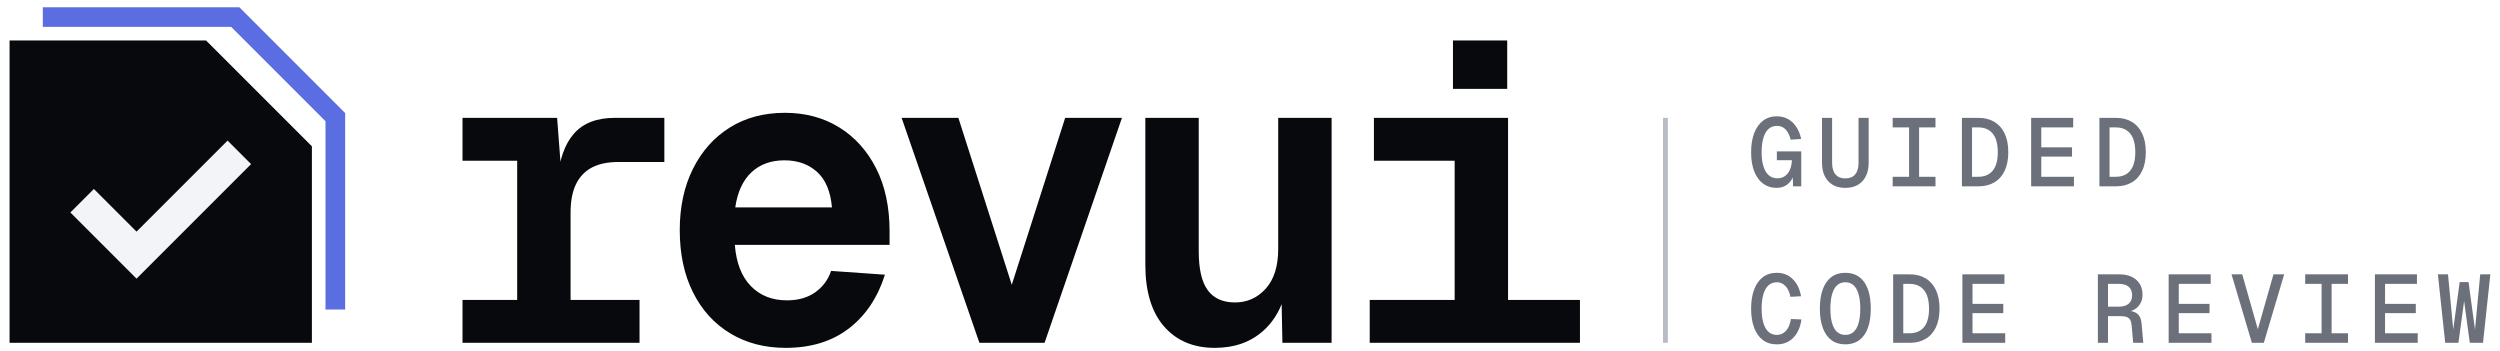
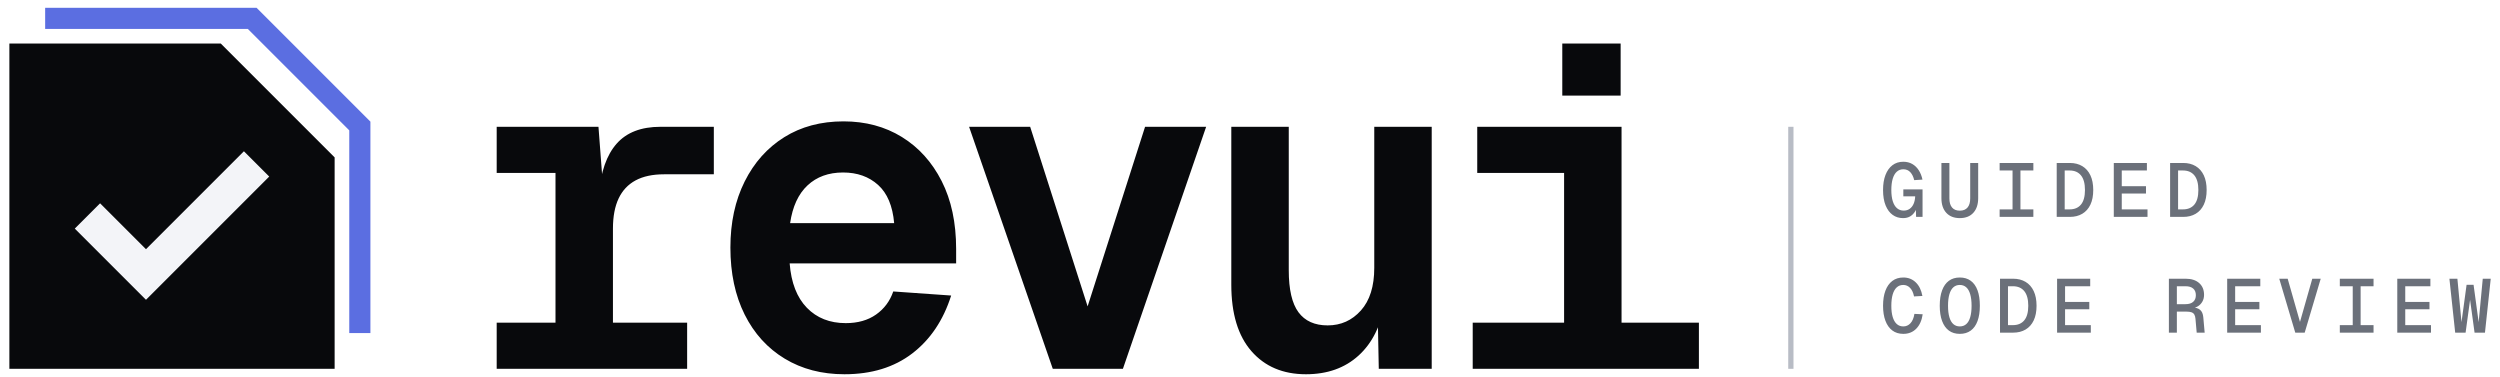
- <svg xmlns="http://www.w3.org/2000/svg" viewBox="118.0 89.8 1020.6 143.2" width="1021" height="143" role="img" aria-label="revui">
+ <svg xmlns="http://www.w3.org/2000/svg" viewBox="118.0 89.8 949.2 143.2" width="949" height="143" role="img" aria-label="revui">
  <g transform="translate(121.0 92.758) scale(1.236411)">
    <path d="M11 3.25H74.65L107.75 36.35V100" fill="none" stroke="#5B6EE1" stroke-width="6.5" />
    <path d="M0 11H65L100 46V111H0Z" fill="#08090C" />
    <path d="M24 64L42 82L76 48" fill="none" stroke="#F3F4F8" stroke-width="11" />
  </g>
  <path fill="#08090C" d="M306.242 230.0V212.46H338.055L328.597 221.746V146.082L338.055 155.54H306.242V138.0H344.933L346.997 165.17L345.105 163.622Q346.137 150.897 351.812 144.449Q357.487 138.0 368.492 138.0H388.784V156.056H369.868Q363.333 156.056 359.034 158.378Q354.735 160.699 352.586 165.256Q350.436 169.813 350.436 176.692V221.746L341.15 212.46H378.638V230.0Z M438.419 232.064Q425.522 232.064 415.72 226.131Q405.918 220.198 400.501 209.364Q395.084 198.531 395.084 183.914Q395.084 169.641 400.501 158.807Q405.918 147.974 415.548 141.955Q425.178 135.936 438.075 135.936Q450.628 135.936 460.258 141.869Q469.888 147.802 475.391 158.636Q480.894 169.469 480.894 184.43V189.933H417.611Q418.471 200.938 424.146 206.785Q429.821 212.632 438.935 212.632Q445.813 212.632 450.456 209.364Q455.099 206.097 456.991 200.594L479.002 202.142Q474.531 216.243 464.213 224.153Q453.895 232.064 438.419 232.064ZM417.783 174.628H457.335Q456.475 164.826 451.23 160.097Q445.985 155.368 437.903 155.368Q429.649 155.368 424.404 160.269Q419.159 165.17 417.783 174.628Z M517.631 230.0 485.818 138.0H509.033L530.872 206.269L552.712 138.0H575.927L544.286 230.0Z M613.868 232.064Q600.799 232.064 593.147 223.293Q585.494 214.523 585.494 198.015V138.0H607.334V192.512Q607.334 203.518 611.031 208.505Q614.728 213.492 622.122 213.492Q629.689 213.492 634.762 207.817Q639.835 202.142 639.835 191.652V138.0H661.674V230.0H641.554L641.038 204.034L643.79 204.893Q641.726 217.791 633.902 224.927Q626.078 232.064 613.868 232.064Z M677.26 230.0V212.46H711.997V146.082L721.455 155.54H678.98V138.0H733.836V212.46H763.242V230.0H733.836H711.997ZM711.309 126.135V106.359H733.492V126.135Z" />
  <rect x="797.2" y="138.0" width="2" height="92.0" fill="#B8BCC5" />
-   <path fill="#6B707A" d="M843.613 166.631Q840.577 166.631 838.25 164.975Q835.923 163.318 834.582 160.065Q833.242 156.811 833.242 152.039Q833.242 147.504 834.504 144.231Q835.766 140.958 838.112 139.163Q840.459 137.369 843.732 137.369Q846.374 137.369 848.385 138.513Q850.397 139.656 851.757 141.746Q853.118 143.837 853.709 146.637L849.411 146.913Q848.819 144.349 847.419 142.811Q846.019 141.273 843.771 141.273Q841.799 141.273 840.399 142.515Q838.999 143.758 838.27 146.163Q837.54 148.569 837.54 152.039Q837.54 155.47 838.29 157.856Q839.039 160.242 840.478 161.485Q841.918 162.727 843.968 162.727Q845.782 162.727 847.084 161.8Q848.385 160.873 849.115 159.197Q849.844 157.521 849.923 155.313H843.771V151.724H853.749V166.0H850.397L850.199 159.572L851.264 159.532Q850.83 161.544 849.864 163.161Q848.898 164.777 847.36 165.704Q845.822 166.631 843.613 166.631Z M871.771 166.631Q867.275 166.631 864.752 163.87Q862.228 161.11 862.228 156.259V138.0H866.368V156.417Q866.368 159.493 867.749 161.13Q869.129 162.766 871.771 162.766Q874.413 162.766 875.794 161.13Q877.174 159.493 877.174 156.417V138.0H881.315V156.259Q881.315 161.11 878.791 163.87Q876.267 166.631 871.771 166.631Z M891.135 166.0V162.096H897.839V141.904H891.135V138.0H908.644V141.904H901.94V162.096H908.644V166.0Z M919.45 166.0V138.0H926.273Q929.98 138.0 932.721 139.637Q935.461 141.273 936.94 144.408Q938.419 147.544 938.419 152.039Q938.419 156.535 936.94 159.651Q935.461 162.766 932.721 164.383Q929.98 166.0 926.273 166.0ZM923.591 162.096H926.154Q929.98 162.096 932.05 159.592Q934.121 157.087 934.121 152.039Q934.121 146.992 932.05 144.448Q929.98 141.904 926.154 141.904H923.591Z M947.766 166.0V138.0H964.96V141.904H951.906V150.068H964.487V153.854H951.906V162.096H965.275V166.0Z M975.687 166.0V138.0H982.509Q986.216 138.0 988.957 139.637Q991.698 141.273 993.177 144.408Q994.656 147.544 994.656 152.039Q994.656 156.535 993.177 159.651Q991.698 162.766 988.957 164.383Q986.216 166.0 982.509 166.0ZM979.828 162.096H982.391Q986.216 162.096 988.287 159.592Q990.357 157.087 990.357 152.039Q990.357 146.992 988.287 144.448Q986.216 141.904 982.391 141.904H979.828Z M843.771 230.631Q840.38 230.631 838.033 228.856Q835.687 227.082 834.464 223.808Q833.242 220.535 833.242 216.039Q833.242 211.504 834.464 208.231Q835.687 204.958 838.033 203.163Q840.38 201.369 843.771 201.369Q847.597 201.369 850.219 203.893Q852.842 206.417 853.67 210.952L849.332 211.189Q848.74 208.27 847.261 206.752Q845.782 205.234 843.771 205.234Q841.721 205.234 840.34 206.496Q838.96 207.758 838.25 210.163Q837.54 212.569 837.54 216.039Q837.54 219.47 838.25 221.856Q838.96 224.242 840.34 225.504Q841.721 226.766 843.771 226.766Q845.94 226.766 847.478 225.11Q849.016 223.454 849.529 220.259L853.828 220.456Q853.118 225.268 850.475 227.949Q847.833 230.631 843.771 230.631Z M871.771 230.631Q868.419 230.631 866.112 228.935Q863.805 227.239 862.582 223.966Q861.36 220.693 861.36 216.039Q861.36 211.307 862.582 208.034Q863.805 204.761 866.112 203.065Q868.419 201.369 871.771 201.369Q875.123 201.369 877.45 203.065Q879.777 204.761 880.98 208.034Q882.182 211.307 882.182 216.039Q882.182 220.693 880.98 223.966Q879.777 227.239 877.45 228.935Q875.123 230.631 871.771 230.631ZM871.771 226.766Q873.743 226.766 875.104 225.583Q876.464 224.4 877.174 221.994Q877.884 219.589 877.884 216.039Q877.884 212.49 877.174 210.065Q876.464 207.639 875.104 206.437Q873.743 205.234 871.771 205.234Q869.799 205.234 868.439 206.437Q867.078 207.639 866.368 210.065Q865.659 212.49 865.659 216.039Q865.659 219.589 866.368 221.994Q867.078 224.4 868.439 225.583Q869.799 226.766 871.771 226.766Z M891.332 230.0V202.0H898.154Q901.861 202.0 904.602 203.637Q907.343 205.273 908.822 208.408Q910.301 211.544 910.301 216.039Q910.301 220.535 908.822 223.651Q907.343 226.766 904.602 228.383Q901.861 230.0 898.154 230.0ZM895.473 226.096H898.036Q901.861 226.096 903.932 223.592Q906.002 221.087 906.002 216.039Q906.002 210.992 903.932 208.448Q901.861 205.904 898.036 205.904H895.473Z M919.647 230.0V202.0H936.842V205.904H923.788V214.068H936.368V217.854H923.788V226.096H937.157V230.0Z M975.056 230.0V202.0H983.771Q988.228 202.0 990.771 204.248Q993.315 206.496 993.315 210.361Q993.315 212.372 992.428 213.91Q991.54 215.448 990.101 216.315Q988.661 217.183 987.044 217.301L986.887 216.828Q989.805 216.946 991.244 218.149Q992.684 219.352 992.921 222.034L993.63 230.0H989.49L988.859 222.823Q988.74 221.442 988.267 220.614Q987.794 219.786 986.808 219.431Q985.822 219.076 984.087 219.076H979.197V230.0ZM979.197 215.211H983.692Q986.295 215.211 987.675 213.989Q989.056 212.766 989.056 210.558Q989.056 208.31 987.675 207.107Q986.295 205.904 983.692 205.904H979.197Z M1004.002 230.0V202.0H1021.197V205.904H1008.143V214.068H1020.723V217.854H1008.143V226.096H1021.512V230.0Z M1038.036 230.0 1029.715 202.0H1034.092L1041.112 226.648H1039.85L1046.87 202.0H1051.247L1042.926 230.0Z M1059.844 230.0V226.096H1066.549V205.904H1059.844V202.0H1077.354V205.904H1070.65V226.096H1077.354V230.0Z M1088.357 230.0V202.0H1105.552V205.904H1092.498V214.068H1105.078V217.854H1092.498V226.096H1105.867V230.0Z M1117.106 230.0 1114.109 202.0H1118.25L1120.577 226.608H1120.104L1123.022 205.155H1126.65L1129.568 226.608H1129.095L1131.422 202.0H1135.563L1132.566 230.0H1127.163L1124.363 209.493H1125.309L1122.509 230.0Z" />
+   <path fill="#6B707A" d="M840.835 172.712Q838.612 172.712 836.909 171.499Q835.205 170.287 834.223 167.905Q833.242 165.523 833.242 162.029Q833.242 158.708 834.166 156.312Q835.09 153.915 836.807 152.602Q838.525 151.288 840.922 151.288Q842.856 151.288 844.329 152.125Q845.802 152.963 846.798 154.493Q847.794 156.023 848.227 158.073L845.08 158.275Q844.647 156.399 843.622 155.273Q842.597 154.146 840.951 154.146Q839.507 154.146 838.482 155.056Q837.457 155.965 836.923 157.727Q836.389 159.488 836.389 162.029Q836.389 164.541 836.937 166.288Q837.486 168.035 838.54 168.944Q839.594 169.854 841.095 169.854Q842.423 169.854 843.376 169.175Q844.329 168.496 844.863 167.269Q845.397 166.042 845.455 164.425H840.951V161.798H848.256V172.25H845.802L845.657 167.544L846.437 167.515Q846.119 168.987 845.412 170.171Q844.704 171.355 843.578 172.033Q842.452 172.712 840.835 172.712Z M862.417 172.712Q859.125 172.712 857.277 170.691Q855.429 168.67 855.429 165.118V151.75H858.461V165.234Q858.461 167.486 859.472 168.684Q860.482 169.882 862.417 169.882Q864.351 169.882 865.362 168.684Q866.372 167.486 866.372 165.234V151.75H869.404V165.118Q869.404 168.67 867.556 170.691Q865.708 172.712 862.417 172.712Z M877.559 172.25V169.392H882.468V154.608H877.559V151.75H890.379V154.608H885.47V169.392H890.379V172.25Z M899.256 172.25V151.75H904.251Q906.965 151.75 908.972 152.948Q910.978 154.146 912.061 156.442Q913.144 158.737 913.144 162.029Q913.144 165.32 912.061 167.601Q910.978 169.882 908.972 171.066Q906.965 172.25 904.251 172.25ZM902.288 169.392H904.164Q906.965 169.392 908.481 167.558Q909.997 165.725 909.997 162.029Q909.997 158.333 908.481 156.471Q906.965 154.608 904.164 154.608H902.288Z M920.953 172.25V151.75H933.541V154.608H923.984V160.585H933.195V163.357H923.984V169.392H933.772V172.25Z M942.361 172.25V151.75H947.356Q950.07 151.75 952.077 152.948Q954.083 154.146 955.166 156.442Q956.249 158.737 956.249 162.029Q956.249 165.32 955.166 167.601Q954.083 169.882 952.077 171.066Q950.07 172.25 947.356 172.25ZM945.392 169.392H947.269Q950.07 169.392 951.586 167.558Q953.102 165.725 953.102 162.029Q953.102 158.333 951.586 156.471Q950.07 154.608 947.269 154.608H945.392Z M840.951 216.712Q838.468 216.712 836.75 215.413Q835.032 214.113 834.137 211.717Q833.242 209.32 833.242 206.029Q833.242 202.708 834.137 200.312Q835.032 197.915 836.75 196.602Q838.468 195.288 840.951 195.288Q843.752 195.288 845.672 197.136Q847.592 198.984 848.198 202.304L845.022 202.477Q844.589 200.341 843.506 199.229Q842.423 198.118 840.951 198.118Q839.449 198.118 838.439 199.042Q837.428 199.965 836.909 201.727Q836.389 203.488 836.389 206.029Q836.389 208.541 836.909 210.288Q837.428 212.035 838.439 212.958Q839.449 213.882 840.951 213.882Q842.539 213.882 843.665 212.67Q844.791 211.457 845.166 209.118L848.313 209.263Q847.794 212.785 845.859 214.749Q843.925 216.712 840.951 216.712Z M862.417 216.712Q859.962 216.712 858.273 215.47Q856.584 214.229 855.689 211.832Q854.794 209.436 854.794 206.029Q854.794 202.564 855.689 200.168Q856.584 197.771 858.273 196.53Q859.962 195.288 862.417 195.288Q864.871 195.288 866.574 196.53Q868.278 197.771 869.158 200.168Q870.039 202.564 870.039 206.029Q870.039 209.436 869.158 211.832Q868.278 214.229 866.574 215.47Q864.871 216.712 862.417 216.712ZM862.417 213.882Q863.86 213.882 864.856 213.016Q865.852 212.15 866.372 210.389Q866.892 208.627 866.892 206.029Q866.892 203.43 866.372 201.655Q865.852 199.879 864.856 198.998Q863.86 198.118 862.417 198.118Q860.973 198.118 859.977 198.998Q858.981 199.879 858.461 201.655Q857.941 203.43 857.941 206.029Q857.941 208.627 858.461 210.389Q858.981 212.15 859.977 213.016Q860.973 213.882 862.417 213.882Z M877.703 216.25V195.75H882.699Q885.413 195.75 887.419 196.948Q889.426 198.146 890.509 200.442Q891.592 202.737 891.592 206.029Q891.592 209.32 890.509 211.601Q889.426 213.882 887.419 215.066Q885.413 216.25 882.699 216.25ZM880.735 213.392H882.612Q885.413 213.392 886.928 211.558Q888.444 209.725 888.444 206.029Q888.444 202.333 886.928 200.471Q885.413 198.608 882.612 198.608H880.735Z M899.4 216.25V195.75H911.989V198.608H902.432V204.585H911.642V207.357H902.432V213.392H912.22V216.25Z M941.899 216.25V195.75H948.28Q951.542 195.75 953.405 197.396Q955.267 199.042 955.267 201.871Q955.267 203.344 954.617 204.47Q953.968 205.596 952.914 206.231Q951.86 206.866 950.676 206.953L950.561 206.606Q952.697 206.693 953.751 207.574Q954.805 208.454 954.978 210.418L955.498 216.25H952.466L952.004 210.995Q951.918 209.985 951.571 209.378Q951.225 208.772 950.503 208.512Q949.781 208.252 948.511 208.252H944.93V216.25ZM944.93 205.423H948.222Q950.128 205.423 951.138 204.527Q952.149 203.632 952.149 202.015Q952.149 200.37 951.138 199.489Q950.128 198.608 948.222 198.608H944.93Z M964.057 216.25V195.75H976.646V198.608H967.089V204.585H976.3V207.357H967.089V213.392H976.877V216.25Z M989.941 216.25 983.849 195.75H987.053L992.193 213.796H991.269L996.408 195.75H999.613L993.521 216.25Z M1006.873 216.25V213.392H1011.782V198.608H1006.873V195.75H1019.693V198.608H1014.785V213.392H1019.693V216.25Z M1028.715 216.25V195.75H1041.303V198.608H1031.746V204.585H1040.957V207.357H1031.746V213.392H1041.534V216.25Z M1050.729 216.25 1048.535 195.75H1051.566L1053.27 213.767H1052.923L1055.06 198.06H1057.716L1059.853 213.767H1059.506L1061.21 195.75H1064.242L1062.047 216.25H1058.092L1056.042 201.236H1056.735L1054.685 216.25Z" />
</svg>
